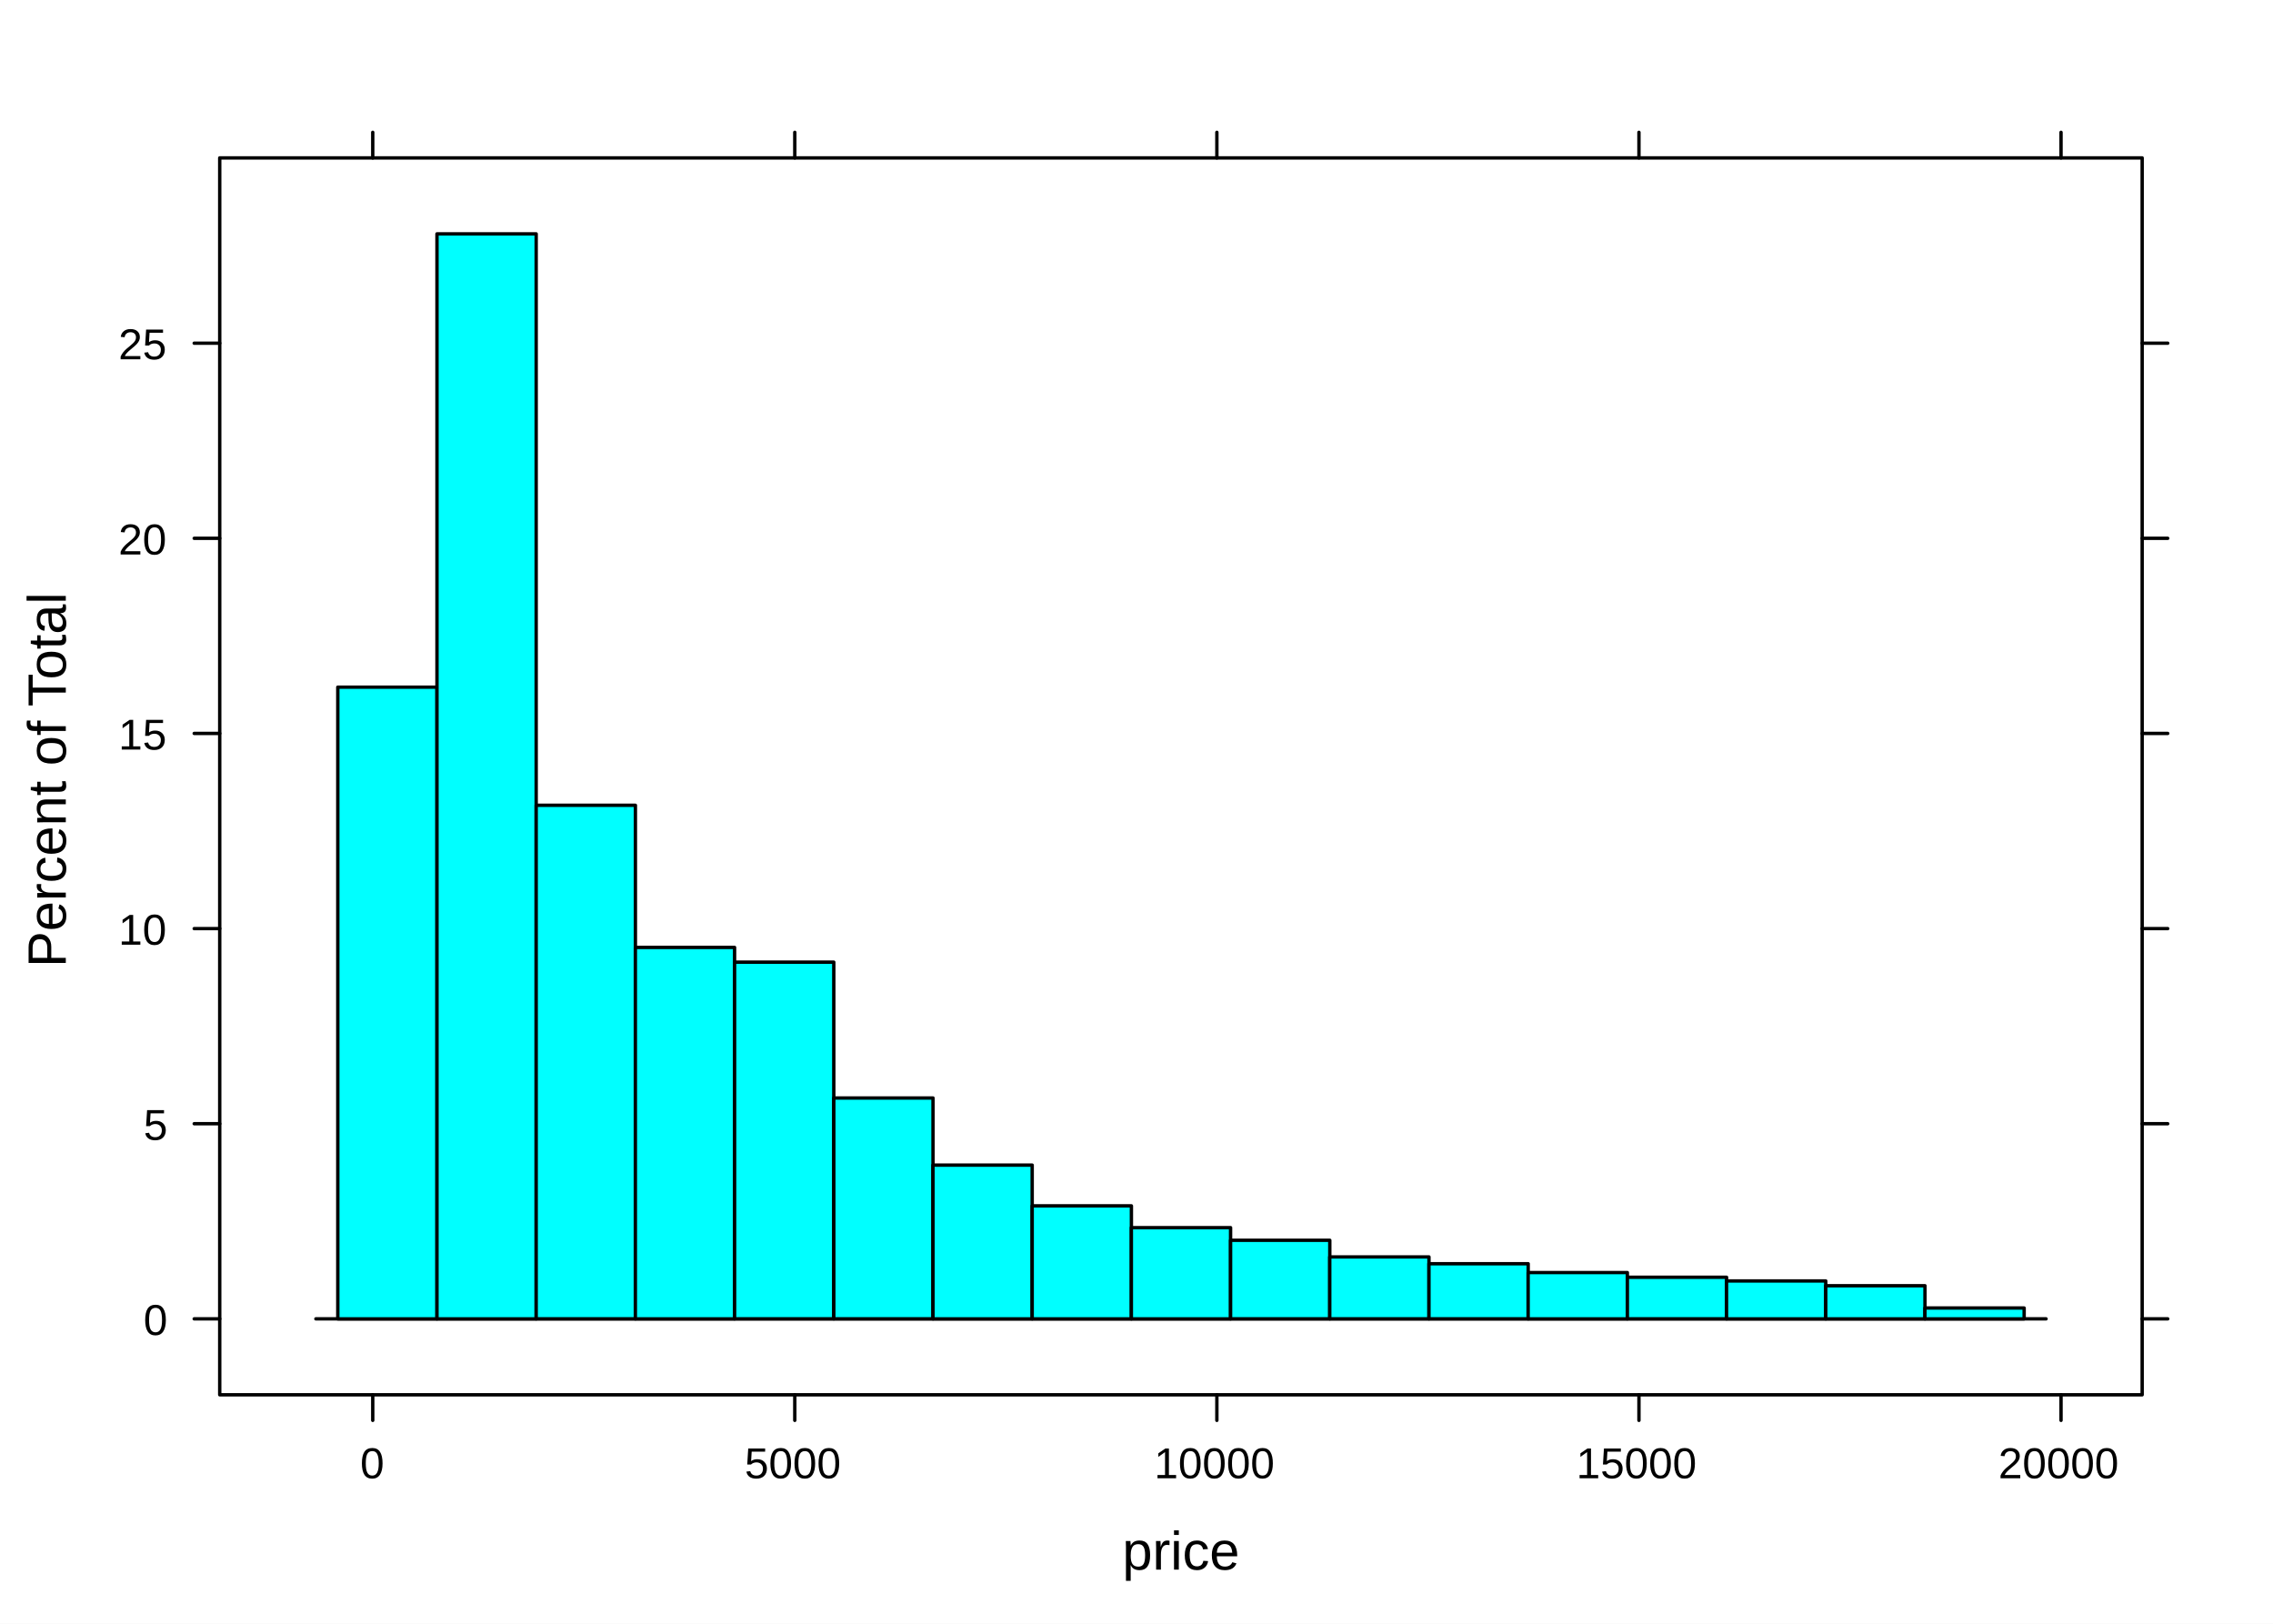
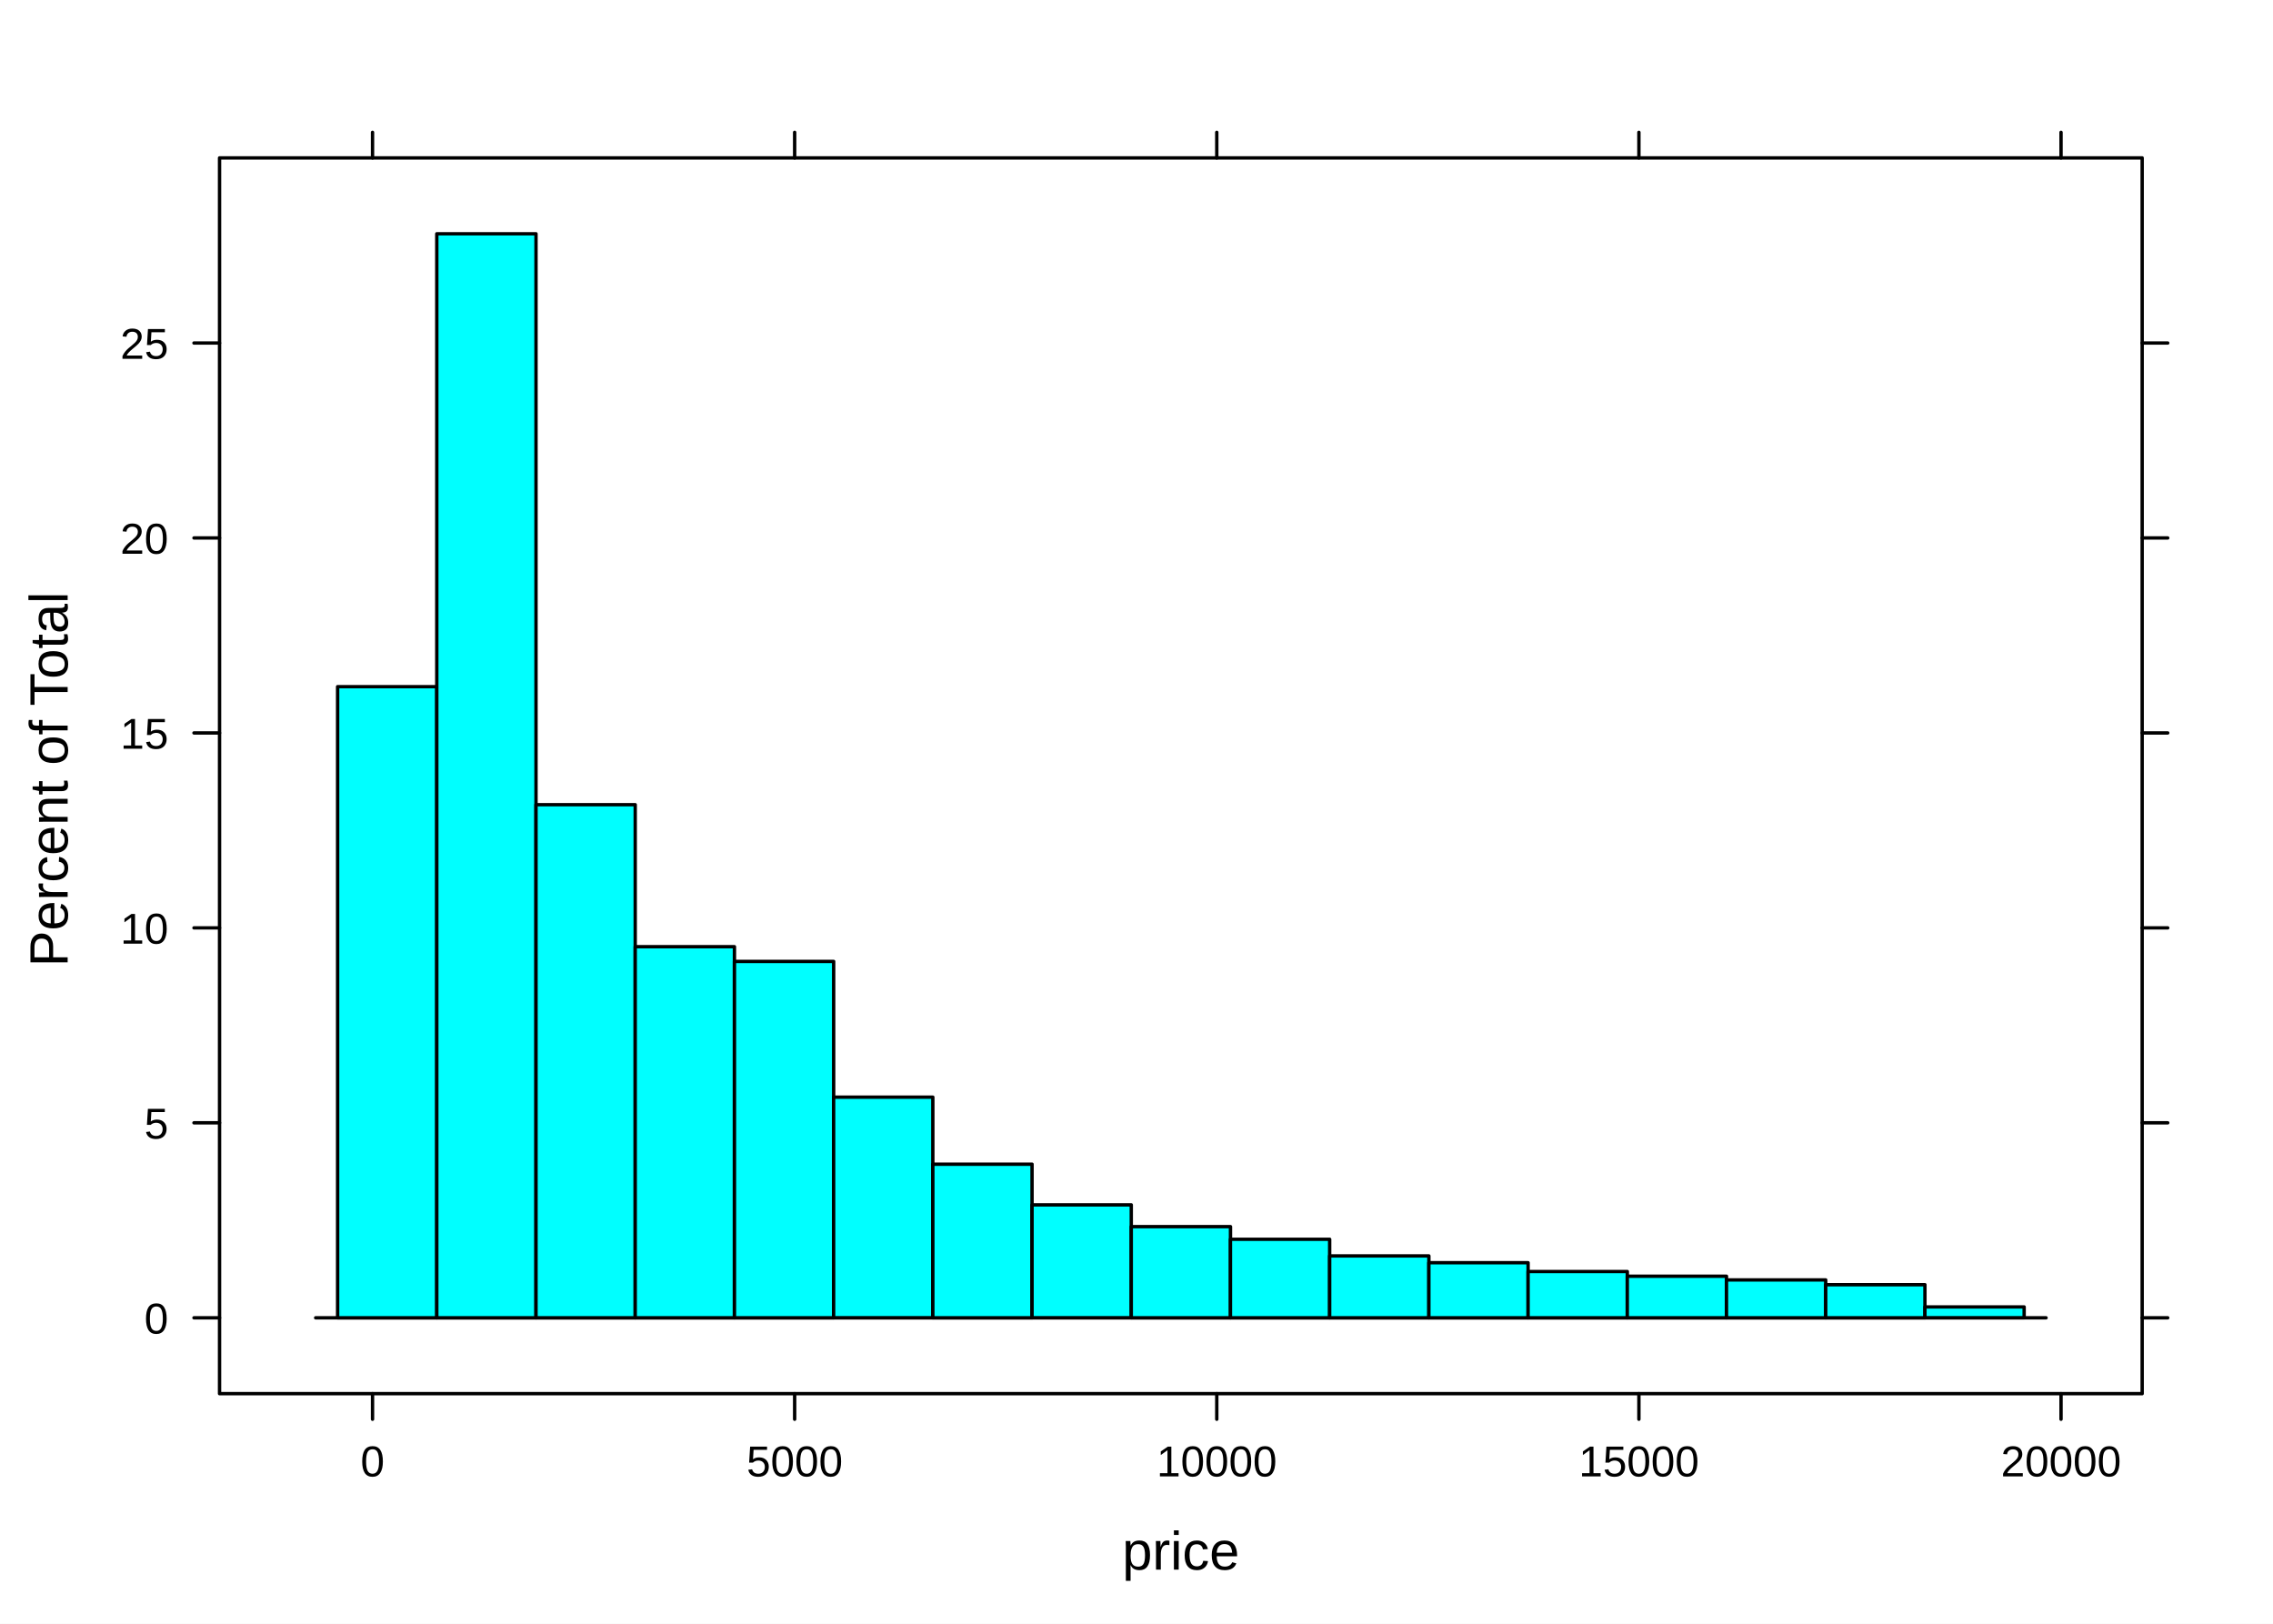
<svg xmlns="http://www.w3.org/2000/svg" viewBox="0 0 504.00 360.00">
  <defs>
    <style type="text/css">
    line, polyline, path, rect, circle {
      fill: none;
      stroke: #000000;
      stroke-linecap: round;
      stroke-linejoin: round;
      stroke-miterlimit: 10.00;
    }
  </style>
  </defs>
  <rect width="100%" height="100%" style="stroke: none; fill: #FFFFFF;" />
  <rect x="0.00" y="0.00" width="504.00" height="360.00" style="stroke-width: 0.75; stroke: none;" />
-   <text x="248.85" y="348.00" style="font-size: 12.00px; font-family: Arial;" textLength="26.01px" lengthAdjust="spacingAndGlyphs">price</text>
-   <text transform="translate(14.59,214.48) rotate(-90)" style="font-size: 12.00px; font-family: Arial;" textLength="84.71px" lengthAdjust="spacingAndGlyphs">Percent of Total</text>
+   <text x="248.83" y="348.00" style="font-size: 12.00px; font-family: Liberation Sans;" textLength="26.01px" lengthAdjust="spacingAndGlyphs">price</text>
+   <text transform="translate(15.00,214.35) rotate(-90)" style="font-size: 12.00px; font-family: Liberation Sans;" textLength="84.71px" lengthAdjust="spacingAndGlyphs">Percent of Total</text>
  <defs>
-     <clipPath id="cpNDguNzI0N3w0NzQuOTkyfDMwOS4yNDJ8MzUuMDA3OQ==">
-       <rect x="48.72" y="35.01" width="426.27" height="274.23" />
+     <clipPath id="cpNDguNjc5fDQ3NC45OTJ8MzA4Ljk5MnwzNS4wMDc5">
+       <rect x="48.68" y="35.01" width="426.31" height="273.98" />
    </clipPath>
  </defs>
  <defs>
    <clipPath id="cpMHw1MDR8MzYwfDA=">
      <rect x="0.00" y="0.00" width="504.00" height="360.00" />
    </clipPath>
  </defs>
-   <line x1="82.65" y1="35.01" x2="82.65" y2="29.34" style="stroke-width: 0.75;" clip-path="url(#cpMHw1MDR8MzYwfDA=)" />
-   <line x1="176.23" y1="35.01" x2="176.23" y2="29.34" style="stroke-width: 0.75;" clip-path="url(#cpMHw1MDR8MzYwfDA=)" />
-   <line x1="269.82" y1="35.01" x2="269.82" y2="29.34" style="stroke-width: 0.75;" clip-path="url(#cpMHw1MDR8MzYwfDA=)" />
-   <line x1="363.41" y1="35.01" x2="363.41" y2="29.34" style="stroke-width: 0.75;" clip-path="url(#cpMHw1MDR8MzYwfDA=)" />
+   <line x1="82.60" y1="35.01" x2="82.60" y2="29.34" style="stroke-width: 0.75;" clip-path="url(#cpMHw1MDR8MzYwfDA=)" />
+   <line x1="176.20" y1="35.01" x2="176.20" y2="29.34" style="stroke-width: 0.75;" clip-path="url(#cpMHw1MDR8MzYwfDA=)" />
+   <line x1="269.80" y1="35.01" x2="269.80" y2="29.34" style="stroke-width: 0.75;" clip-path="url(#cpMHw1MDR8MzYwfDA=)" />
+   <line x1="363.40" y1="35.01" x2="363.40" y2="29.34" style="stroke-width: 0.75;" clip-path="url(#cpMHw1MDR8MzYwfDA=)" />
  <line x1="457.00" y1="35.01" x2="457.00" y2="29.34" style="stroke-width: 0.75;" clip-path="url(#cpMHw1MDR8MzYwfDA=)" />
-   <line x1="48.72" y1="292.40" x2="43.06" y2="292.40" style="stroke-width: 0.75;" clip-path="url(#cpMHw1MDR8MzYwfDA=)" />
-   <line x1="48.72" y1="249.14" x2="43.06" y2="249.14" style="stroke-width: 0.75;" clip-path="url(#cpMHw1MDR8MzYwfDA=)" />
-   <line x1="48.72" y1="205.88" x2="43.06" y2="205.88" style="stroke-width: 0.75;" clip-path="url(#cpMHw1MDR8MzYwfDA=)" />
-   <line x1="48.72" y1="162.61" x2="43.06" y2="162.61" style="stroke-width: 0.75;" clip-path="url(#cpMHw1MDR8MzYwfDA=)" />
-   <line x1="48.72" y1="119.35" x2="43.06" y2="119.35" style="stroke-width: 0.75;" clip-path="url(#cpMHw1MDR8MzYwfDA=)" />
-   <line x1="48.72" y1="76.09" x2="43.06" y2="76.09" style="stroke-width: 0.75;" clip-path="url(#cpMHw1MDR8MzYwfDA=)" />
+   <line x1="48.68" y1="292.17" x2="43.01" y2="292.17" style="stroke-width: 0.75;" clip-path="url(#cpMHw1MDR8MzYwfDA=)" />
+   <line x1="48.68" y1="248.94" x2="43.01" y2="248.94" style="stroke-width: 0.75;" clip-path="url(#cpMHw1MDR8MzYwfDA=)" />
+   <line x1="48.68" y1="205.72" x2="43.01" y2="205.72" style="stroke-width: 0.75;" clip-path="url(#cpMHw1MDR8MzYwfDA=)" />
+   <line x1="48.68" y1="162.50" x2="43.01" y2="162.50" style="stroke-width: 0.75;" clip-path="url(#cpMHw1MDR8MzYwfDA=)" />
+   <line x1="48.68" y1="119.27" x2="43.01" y2="119.27" style="stroke-width: 0.75;" clip-path="url(#cpMHw1MDR8MzYwfDA=)" />
+   <line x1="48.68" y1="76.05" x2="43.01" y2="76.05" style="stroke-width: 0.75;" clip-path="url(#cpMHw1MDR8MzYwfDA=)" />
  <g clip-path="url(#cpMHw1MDR8MzYwfDA=)">
-     <text x="31.82" y="295.98" style="font-size: 9.60px; font-family: Arial;" textLength="5.56px" lengthAdjust="spacingAndGlyphs">0</text>
+     <text x="32.00" y="295.67" style="font-size: 9.60px; font-family: Liberation Sans;" textLength="5.34px" lengthAdjust="spacingAndGlyphs">0</text>
  </g>
  <g clip-path="url(#cpMHw1MDR8MzYwfDA=)">
-     <text x="31.82" y="252.72" style="font-size: 9.60px; font-family: Arial;" textLength="5.56px" lengthAdjust="spacingAndGlyphs">5</text>
+     <text x="32.00" y="252.44" style="font-size: 9.60px; font-family: Liberation Sans;" textLength="5.34px" lengthAdjust="spacingAndGlyphs">5</text>
  </g>
  <g clip-path="url(#cpMHw1MDR8MzYwfDA=)">
-     <text x="26.26" y="209.45" style="font-size: 9.60px; font-family: Arial;" textLength="11.12px" lengthAdjust="spacingAndGlyphs">10</text>
+     <text x="26.67" y="209.22" style="font-size: 9.60px; font-family: Liberation Sans;" textLength="10.67px" lengthAdjust="spacingAndGlyphs">10</text>
  </g>
  <g clip-path="url(#cpMHw1MDR8MzYwfDA=)">
-     <text x="26.26" y="166.19" style="font-size: 9.60px; font-family: Arial;" textLength="11.12px" lengthAdjust="spacingAndGlyphs">15</text>
+     <text x="26.67" y="166.00" style="font-size: 9.60px; font-family: Liberation Sans;" textLength="10.67px" lengthAdjust="spacingAndGlyphs">15</text>
  </g>
  <g clip-path="url(#cpMHw1MDR8MzYwfDA=)">
-     <text x="26.26" y="122.93" style="font-size: 9.60px; font-family: Arial;" textLength="11.12px" lengthAdjust="spacingAndGlyphs">20</text>
+     <text x="26.67" y="122.77" style="font-size: 9.60px; font-family: Liberation Sans;" textLength="10.67px" lengthAdjust="spacingAndGlyphs">20</text>
  </g>
  <g clip-path="url(#cpMHw1MDR8MzYwfDA=)">
-     <text x="26.26" y="79.66" style="font-size: 9.60px; font-family: Arial;" textLength="11.12px" lengthAdjust="spacingAndGlyphs">25</text>
+     <text x="26.67" y="79.55" style="font-size: 9.60px; font-family: Liberation Sans;" textLength="10.67px" lengthAdjust="spacingAndGlyphs">25</text>
  </g>
-   <line x1="82.65" y1="309.24" x2="82.65" y2="314.91" style="stroke-width: 0.75;" clip-path="url(#cpMHw1MDR8MzYwfDA=)" />
-   <line x1="176.23" y1="309.24" x2="176.23" y2="314.91" style="stroke-width: 0.75;" clip-path="url(#cpMHw1MDR8MzYwfDA=)" />
-   <line x1="269.82" y1="309.24" x2="269.82" y2="314.91" style="stroke-width: 0.75;" clip-path="url(#cpMHw1MDR8MzYwfDA=)" />
-   <line x1="363.41" y1="309.24" x2="363.41" y2="314.91" style="stroke-width: 0.75;" clip-path="url(#cpMHw1MDR8MzYwfDA=)" />
-   <line x1="457.00" y1="309.24" x2="457.00" y2="314.91" style="stroke-width: 0.75;" clip-path="url(#cpMHw1MDR8MzYwfDA=)" />
+   <line x1="82.60" y1="308.99" x2="82.60" y2="314.66" style="stroke-width: 0.75;" clip-path="url(#cpMHw1MDR8MzYwfDA=)" />
+   <line x1="176.20" y1="308.99" x2="176.20" y2="314.66" style="stroke-width: 0.75;" clip-path="url(#cpMHw1MDR8MzYwfDA=)" />
+   <line x1="269.80" y1="308.99" x2="269.80" y2="314.66" style="stroke-width: 0.75;" clip-path="url(#cpMHw1MDR8MzYwfDA=)" />
+   <line x1="363.40" y1="308.99" x2="363.40" y2="314.66" style="stroke-width: 0.75;" clip-path="url(#cpMHw1MDR8MzYwfDA=)" />
+   <line x1="457.00" y1="308.99" x2="457.00" y2="314.66" style="stroke-width: 0.75;" clip-path="url(#cpMHw1MDR8MzYwfDA=)" />
  <g clip-path="url(#cpMHw1MDR8MzYwfDA=)">
-     <text x="79.87" y="327.74" style="font-size: 9.60px; font-family: Arial;" textLength="5.56px" lengthAdjust="spacingAndGlyphs">0</text>
+     <text x="79.94" y="327.33" style="font-size: 9.60px; font-family: Liberation Sans;" textLength="5.34px" lengthAdjust="spacingAndGlyphs">0</text>
  </g>
  <g clip-path="url(#cpMHw1MDR8MzYwfDA=)">
-     <text x="165.11" y="327.74" style="font-size: 9.60px; font-family: Arial;" textLength="22.25px" lengthAdjust="spacingAndGlyphs">5000</text>
+     <text x="165.53" y="327.33" style="font-size: 9.60px; font-family: Liberation Sans;" textLength="21.34px" lengthAdjust="spacingAndGlyphs">5000</text>
  </g>
  <g clip-path="url(#cpMHw1MDR8MzYwfDA=)">
-     <text x="255.92" y="327.74" style="font-size: 9.60px; font-family: Arial;" textLength="27.81px" lengthAdjust="spacingAndGlyphs">10000</text>
+     <text x="256.46" y="327.33" style="font-size: 9.60px; font-family: Liberation Sans;" textLength="26.68px" lengthAdjust="spacingAndGlyphs">10000</text>
  </g>
  <g clip-path="url(#cpMHw1MDR8MzYwfDA=)">
-     <text x="349.51" y="327.74" style="font-size: 9.60px; font-family: Arial;" textLength="27.81px" lengthAdjust="spacingAndGlyphs">15000</text>
+     <text x="350.06" y="327.33" style="font-size: 9.60px; font-family: Liberation Sans;" textLength="26.68px" lengthAdjust="spacingAndGlyphs">15000</text>
  </g>
  <g clip-path="url(#cpMHw1MDR8MzYwfDA=)">
-     <text x="443.10" y="327.74" style="font-size: 9.60px; font-family: Arial;" textLength="27.81px" lengthAdjust="spacingAndGlyphs">20000</text>
+     <text x="443.66" y="327.33" style="font-size: 9.60px; font-family: Liberation Sans;" textLength="26.68px" lengthAdjust="spacingAndGlyphs">20000</text>
  </g>
-   <line x1="474.99" y1="292.40" x2="480.66" y2="292.40" style="stroke-width: 0.75;" clip-path="url(#cpMHw1MDR8MzYwfDA=)" />
-   <line x1="474.99" y1="249.14" x2="480.66" y2="249.14" style="stroke-width: 0.75;" clip-path="url(#cpMHw1MDR8MzYwfDA=)" />
-   <line x1="474.99" y1="205.88" x2="480.66" y2="205.88" style="stroke-width: 0.75;" clip-path="url(#cpMHw1MDR8MzYwfDA=)" />
-   <line x1="474.99" y1="162.61" x2="480.66" y2="162.61" style="stroke-width: 0.75;" clip-path="url(#cpMHw1MDR8MzYwfDA=)" />
-   <line x1="474.99" y1="119.35" x2="480.66" y2="119.35" style="stroke-width: 0.75;" clip-path="url(#cpMHw1MDR8MzYwfDA=)" />
-   <line x1="474.99" y1="76.09" x2="480.66" y2="76.09" style="stroke-width: 0.75;" clip-path="url(#cpMHw1MDR8MzYwfDA=)" />
+   <line x1="474.99" y1="292.17" x2="480.66" y2="292.17" style="stroke-width: 0.75;" clip-path="url(#cpMHw1MDR8MzYwfDA=)" />
+   <line x1="474.99" y1="248.94" x2="480.66" y2="248.94" style="stroke-width: 0.75;" clip-path="url(#cpMHw1MDR8MzYwfDA=)" />
+   <line x1="474.99" y1="205.72" x2="480.66" y2="205.72" style="stroke-width: 0.75;" clip-path="url(#cpMHw1MDR8MzYwfDA=)" />
+   <line x1="474.99" y1="162.50" x2="480.66" y2="162.50" style="stroke-width: 0.75;" clip-path="url(#cpMHw1MDR8MzYwfDA=)" />
+   <line x1="474.99" y1="119.27" x2="480.66" y2="119.27" style="stroke-width: 0.75;" clip-path="url(#cpMHw1MDR8MzYwfDA=)" />
+   <line x1="474.99" y1="76.05" x2="480.66" y2="76.05" style="stroke-width: 0.75;" clip-path="url(#cpMHw1MDR8MzYwfDA=)" />
  <defs>
-     <clipPath id="cpNDguNzI0N3w0NzQuOTkyfDMwOS4yNDJ8MzUuMDA3OQ==">
-       <rect x="48.72" y="35.01" width="426.27" height="274.23" />
+     <clipPath id="cpNDguNjc5fDQ3NC45OTJ8MzA4Ljk5MnwzNS4wMDc5">
+       <rect x="48.68" y="35.01" width="426.31" height="273.98" />
    </clipPath>
  </defs>
-   <polyline points="70.04,292.40 453.68,292.40 " style="stroke-width: 0.75;" clip-path="url(#cpNDguNzI0N3w0NzQuOTkyfDMwOS4yNDJ8MzUuMDA3OQ==)" />
-   <rect x="74.90" y="152.35" width="22.00" height="140.06" style="stroke-width: 0.75; fill: #00FFFF;" clip-path="url(#cpNDguNzI0N3w0NzQuOTkyfDMwOS4yNDJ8MzUuMDA3OQ==)" />
-   <rect x="96.89" y="51.85" width="22.00" height="240.56" style="stroke-width: 0.75; fill: #00FFFF;" clip-path="url(#cpNDguNzI0N3w0NzQuOTkyfDMwOS4yNDJ8MzUuMDA3OQ==)" />
-   <rect x="118.89" y="178.54" width="22.00" height="113.86" style="stroke-width: 0.75; fill: #00FFFF;" clip-path="url(#cpNDguNzI0N3w0NzQuOTkyfDMwOS4yNDJ8MzUuMDA3OQ==)" />
-   <rect x="140.88" y="210.05" width="22.00" height="82.36" style="stroke-width: 0.75; fill: #00FFFF;" clip-path="url(#cpNDguNzI0N3w0NzQuOTkyfDMwOS4yNDJ8MzUuMDA3OQ==)" />
-   <rect x="162.88" y="213.32" width="22.00" height="79.08" style="stroke-width: 0.75; fill: #00FFFF;" clip-path="url(#cpNDguNzI0N3w0NzQuOTkyfDMwOS4yNDJ8MzUuMDA3OQ==)" />
-   <rect x="184.88" y="243.44" width="22.00" height="48.96" style="stroke-width: 0.75; fill: #00FFFF;" clip-path="url(#cpNDguNzI0N3w0NzQuOTkyfDMwOS4yNDJ8MzUuMDA3OQ==)" />
-   <rect x="206.87" y="258.32" width="22.00" height="34.09" style="stroke-width: 0.75; fill: #00FFFF;" clip-path="url(#cpNDguNzI0N3w0NzQuOTkyfDMwOS4yNDJ8MzUuMDA3OQ==)" />
-   <rect x="228.87" y="267.35" width="22.00" height="25.06" style="stroke-width: 0.75; fill: #00FFFF;" clip-path="url(#cpNDguNzI0N3w0NzQuOTkyfDMwOS4yNDJ8MzUuMDA3OQ==)" />
-   <rect x="250.86" y="272.18" width="22.00" height="20.23" style="stroke-width: 0.75; fill: #00FFFF;" clip-path="url(#cpNDguNzI0N3w0NzQuOTkyfDMwOS4yNDJ8MzUuMDA3OQ==)" />
-   <rect x="272.86" y="274.98" width="22.00" height="17.42" style="stroke-width: 0.75; fill: #00FFFF;" clip-path="url(#cpNDguNzI0N3w0NzQuOTkyfDMwOS4yNDJ8MzUuMDA3OQ==)" />
-   <rect x="294.85" y="278.67" width="22.00" height="13.73" style="stroke-width: 0.75; fill: #00FFFF;" clip-path="url(#cpNDguNzI0N3w0NzQuOTkyfDMwOS4yNDJ8MzUuMDA3OQ==)" />
-   <rect x="316.85" y="280.18" width="22.00" height="12.22" style="stroke-width: 0.75; fill: #00FFFF;" clip-path="url(#cpNDguNzI0N3w0NzQuOTkyfDMwOS4yNDJ8MzUuMDA3OQ==)" />
-   <rect x="338.84" y="282.14" width="22.00" height="10.27" style="stroke-width: 0.75; fill: #00FFFF;" clip-path="url(#cpNDguNzI0N3w0NzQuOTkyfDMwOS4yNDJ8MzUuMDA3OQ==)" />
-   <rect x="360.84" y="283.18" width="22.00" height="9.22" style="stroke-width: 0.75; fill: #00FFFF;" clip-path="url(#cpNDguNzI0N3w0NzQuOTkyfDMwOS4yNDJ8MzUuMDA3OQ==)" />
-   <rect x="382.83" y="284.00" width="22.00" height="8.41" style="stroke-width: 0.75; fill: #00FFFF;" clip-path="url(#cpNDguNzI0N3w0NzQuOTkyfDMwOS4yNDJ8MzUuMDA3OQ==)" />
-   <rect x="404.83" y="285.06" width="22.00" height="7.35" style="stroke-width: 0.75; fill: #00FFFF;" clip-path="url(#cpNDguNzI0N3w0NzQuOTkyfDMwOS4yNDJ8MzUuMDA3OQ==)" />
-   <rect x="426.82" y="290.00" width="22.00" height="2.41" style="stroke-width: 0.75; fill: #00FFFF;" clip-path="url(#cpNDguNzI0N3w0NzQuOTkyfDMwOS4yNDJ8MzUuMDA3OQ==)" />
+   <polyline points="69.99,292.17 453.68,292.17 " style="stroke-width: 0.75;" clip-path="url(#cpNDguNjc5fDQ3NC45OTJ8MzA4Ljk5MnwzNS4wMDc5)" />
+   <rect x="74.86" y="152.24" width="22.00" height="139.93" style="stroke-width: 0.75; fill: #00FFFF;" clip-path="url(#cpNDguNjc5fDQ3NC45OTJ8MzA4Ljk5MnwzNS4wMDc5)" />
+   <rect x="96.85" y="51.83" width="22.00" height="240.34" style="stroke-width: 0.75; fill: #00FFFF;" clip-path="url(#cpNDguNjc5fDQ3NC45OTJ8MzA4Ljk5MnwzNS4wMDc5)" />
+   <rect x="118.85" y="178.41" width="22.00" height="113.76" style="stroke-width: 0.75; fill: #00FFFF;" clip-path="url(#cpNDguNjc5fDQ3NC45OTJ8MzA4Ljk5MnwzNS4wMDc5)" />
+   <rect x="140.85" y="209.89" width="22.00" height="82.28" style="stroke-width: 0.75; fill: #00FFFF;" clip-path="url(#cpNDguNjc5fDQ3NC45OTJ8MzA4Ljk5MnwzNS4wMDc5)" />
+   <rect x="162.85" y="213.16" width="22.00" height="79.01" style="stroke-width: 0.75; fill: #00FFFF;" clip-path="url(#cpNDguNjc5fDQ3NC45OTJ8MzA4Ljk5MnwzNS4wMDc5)" />
+   <rect x="184.84" y="243.25" width="22.00" height="48.91" style="stroke-width: 0.75; fill: #00FFFF;" clip-path="url(#cpNDguNjc5fDQ3NC45OTJ8MzA4Ljk5MnwzNS4wMDc5)" />
+   <rect x="206.84" y="258.11" width="22.00" height="34.06" style="stroke-width: 0.75; fill: #00FFFF;" clip-path="url(#cpNDguNjc5fDQ3NC45OTJ8MzA4Ljk5MnwzNS4wMDc5)" />
+   <rect x="228.84" y="267.13" width="22.00" height="25.03" style="stroke-width: 0.75; fill: #00FFFF;" clip-path="url(#cpNDguNjc5fDQ3NC45OTJ8MzA4Ljk5MnwzNS4wMDc5)" />
+   <rect x="250.84" y="271.96" width="22.00" height="20.21" style="stroke-width: 0.75; fill: #00FFFF;" clip-path="url(#cpNDguNjc5fDQ3NC45OTJ8MzA4Ljk5MnwzNS4wMDc5)" />
+   <rect x="272.83" y="274.76" width="22.00" height="17.41" style="stroke-width: 0.75; fill: #00FFFF;" clip-path="url(#cpNDguNjc5fDQ3NC45OTJ8MzA4Ljk5MnwzNS4wMDc5)" />
+   <rect x="294.83" y="278.45" width="22.00" height="13.72" style="stroke-width: 0.75; fill: #00FFFF;" clip-path="url(#cpNDguNjc5fDQ3NC45OTJ8MzA4Ljk5MnwzNS4wMDc5)" />
+   <rect x="316.83" y="279.96" width="22.00" height="12.21" style="stroke-width: 0.75; fill: #00FFFF;" clip-path="url(#cpNDguNjc5fDQ3NC45OTJ8MzA4Ljk5MnwzNS4wMDc5)" />
+   <rect x="338.83" y="281.91" width="22.00" height="10.26" style="stroke-width: 0.75; fill: #00FFFF;" clip-path="url(#cpNDguNjc5fDQ3NC45OTJ8MzA4Ljk5MnwzNS4wMDc5)" />
+   <rect x="360.82" y="282.95" width="22.00" height="9.22" style="stroke-width: 0.75; fill: #00FFFF;" clip-path="url(#cpNDguNjc5fDQ3NC45OTJ8MzA4Ljk5MnwzNS4wMDc5)" />
+   <rect x="382.82" y="283.77" width="22.00" height="8.40" style="stroke-width: 0.75; fill: #00FFFF;" clip-path="url(#cpNDguNjc5fDQ3NC45OTJ8MzA4Ljk5MnwzNS4wMDc5)" />
+   <rect x="404.82" y="284.83" width="22.00" height="7.34" style="stroke-width: 0.75; fill: #00FFFF;" clip-path="url(#cpNDguNjc5fDQ3NC45OTJ8MzA4Ljk5MnwzNS4wMDc5)" />
+   <rect x="426.82" y="289.76" width="22.00" height="2.40" style="stroke-width: 0.75; fill: #00FFFF;" clip-path="url(#cpNDguNjc5fDQ3NC45OTJ8MzA4Ljk5MnwzNS4wMDc5)" />
  <defs>
    <clipPath id="cpMHw1MDR8MzYwfDA=">
      <rect x="0.00" y="0.00" width="504.00" height="360.00" />
    </clipPath>
  </defs>
-   <rect x="48.72" y="35.01" width="426.27" height="274.23" style="stroke-width: 0.75;" clip-path="url(#cpMHw1MDR8MzYwfDA=)" />
+   <rect x="48.68" y="35.01" width="426.31" height="273.98" style="stroke-width: 0.75;" clip-path="url(#cpMHw1MDR8MzYwfDA=)" />
</svg>
